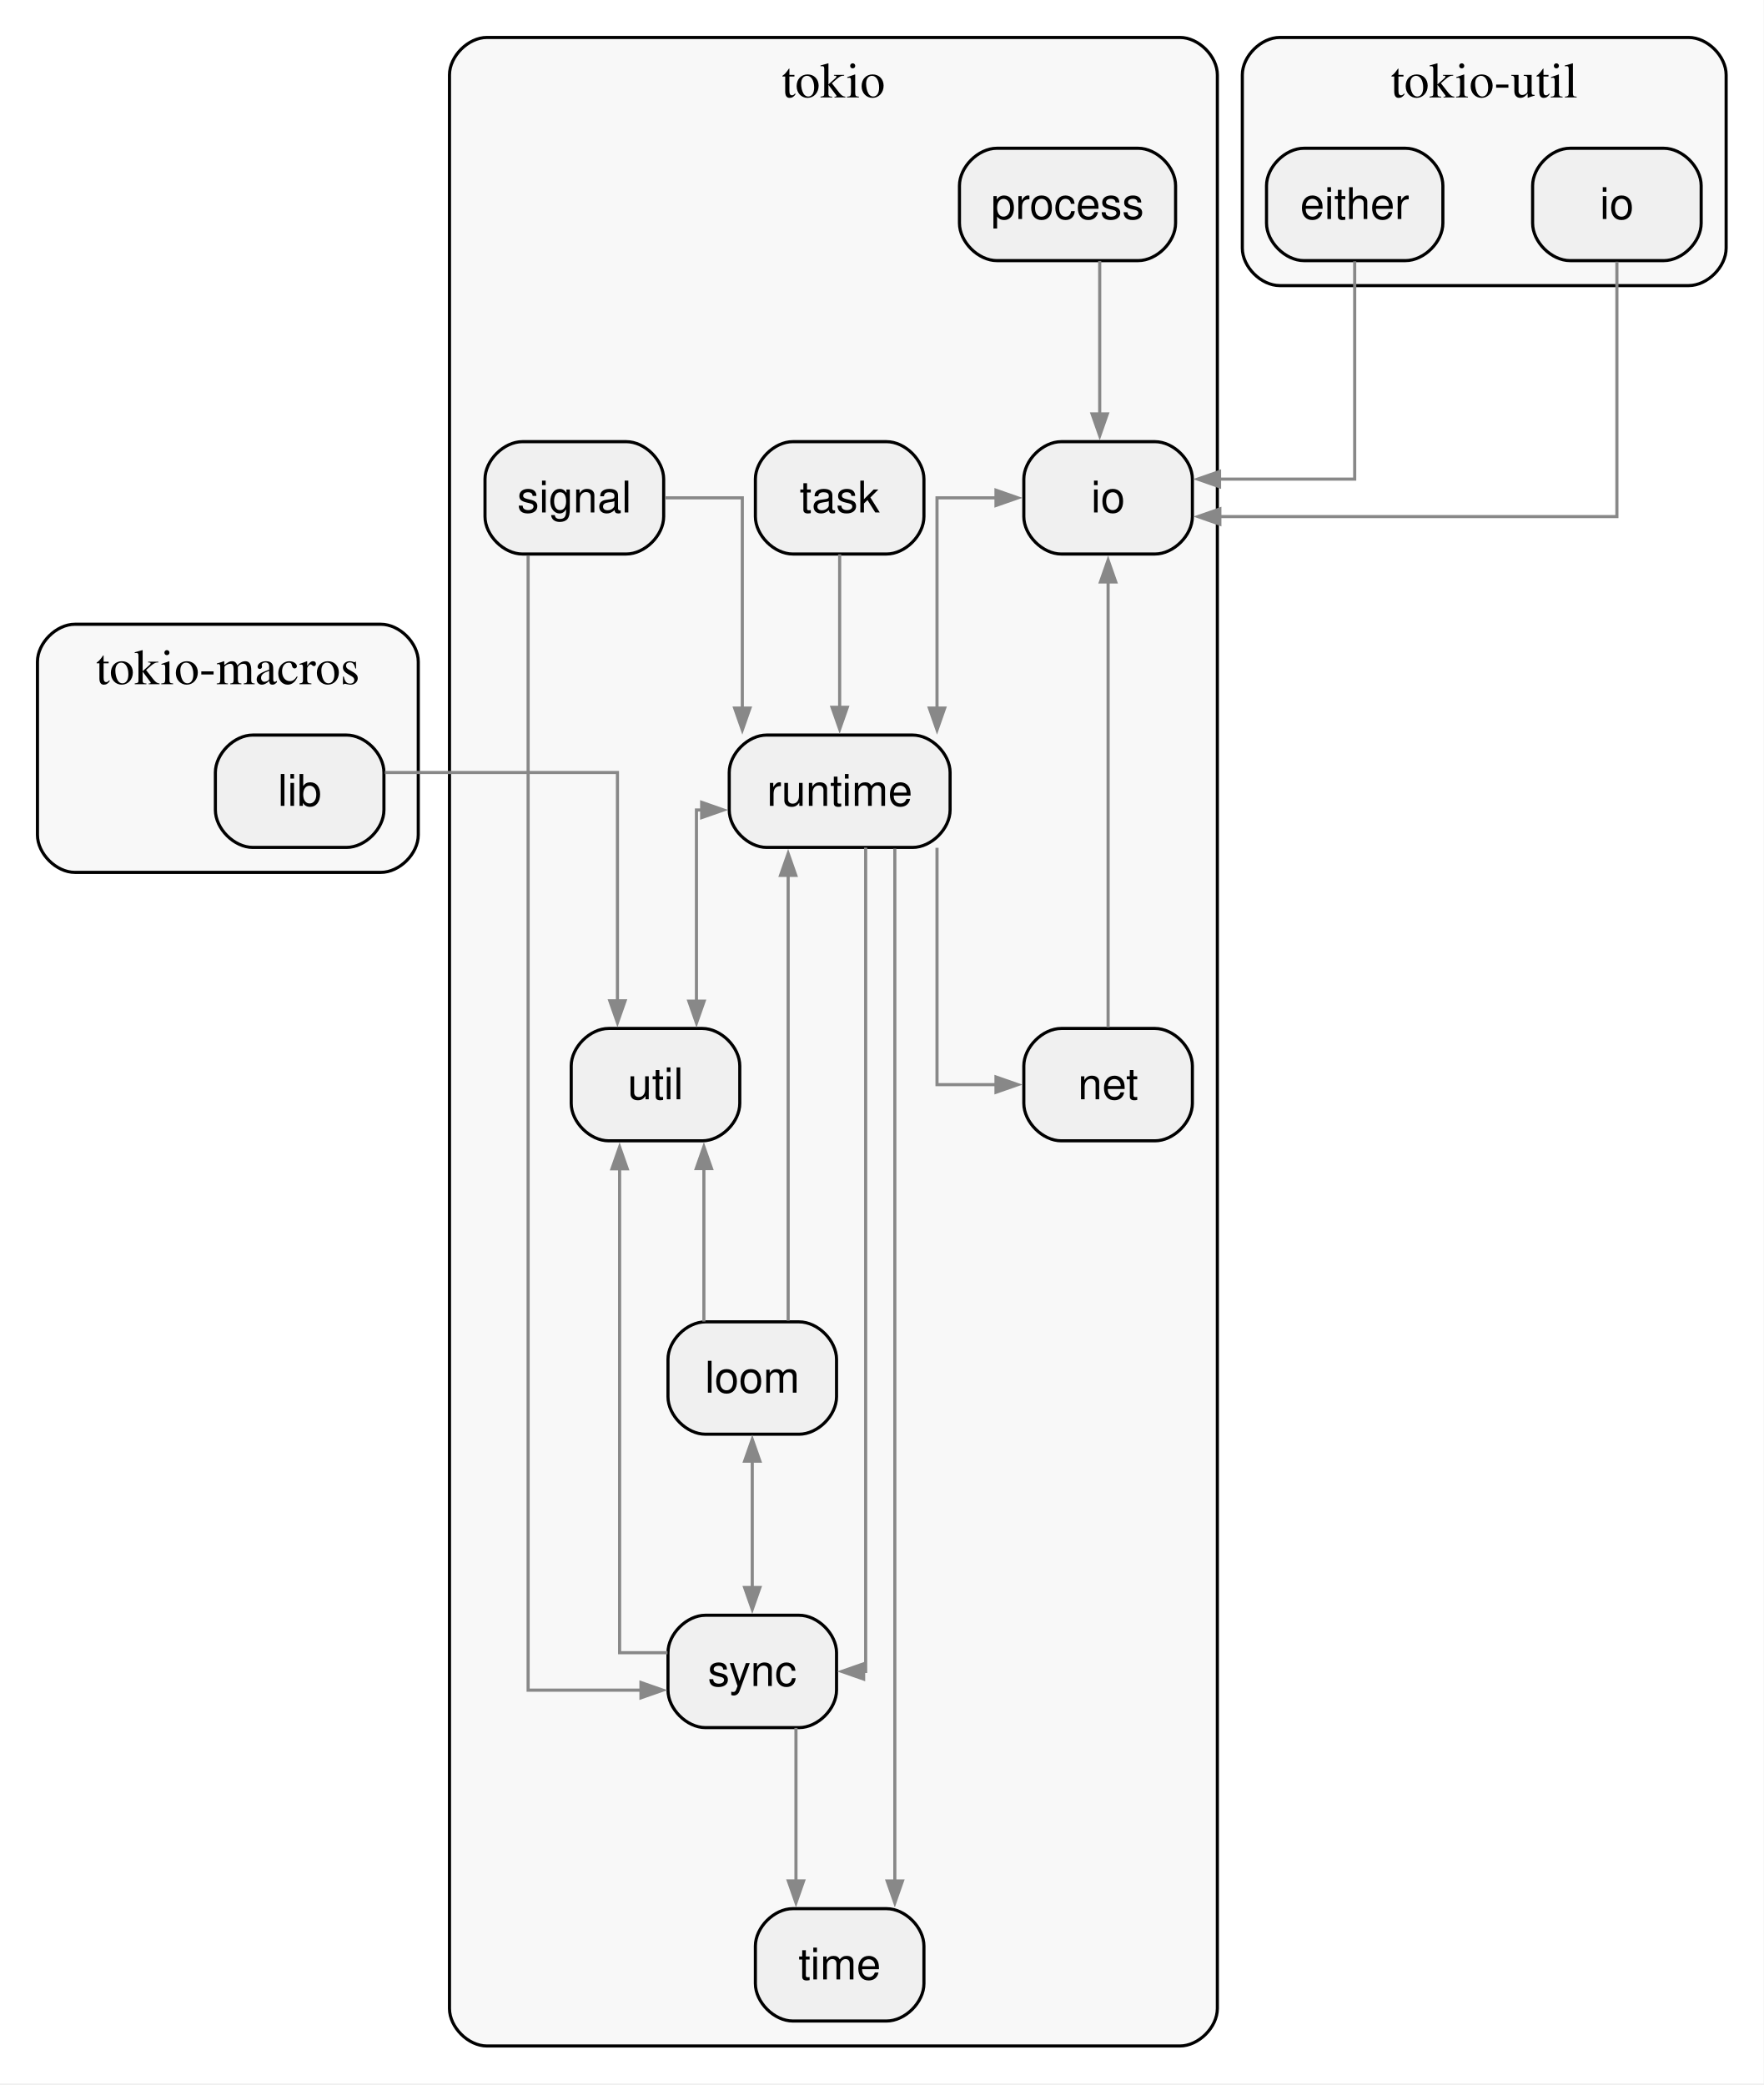
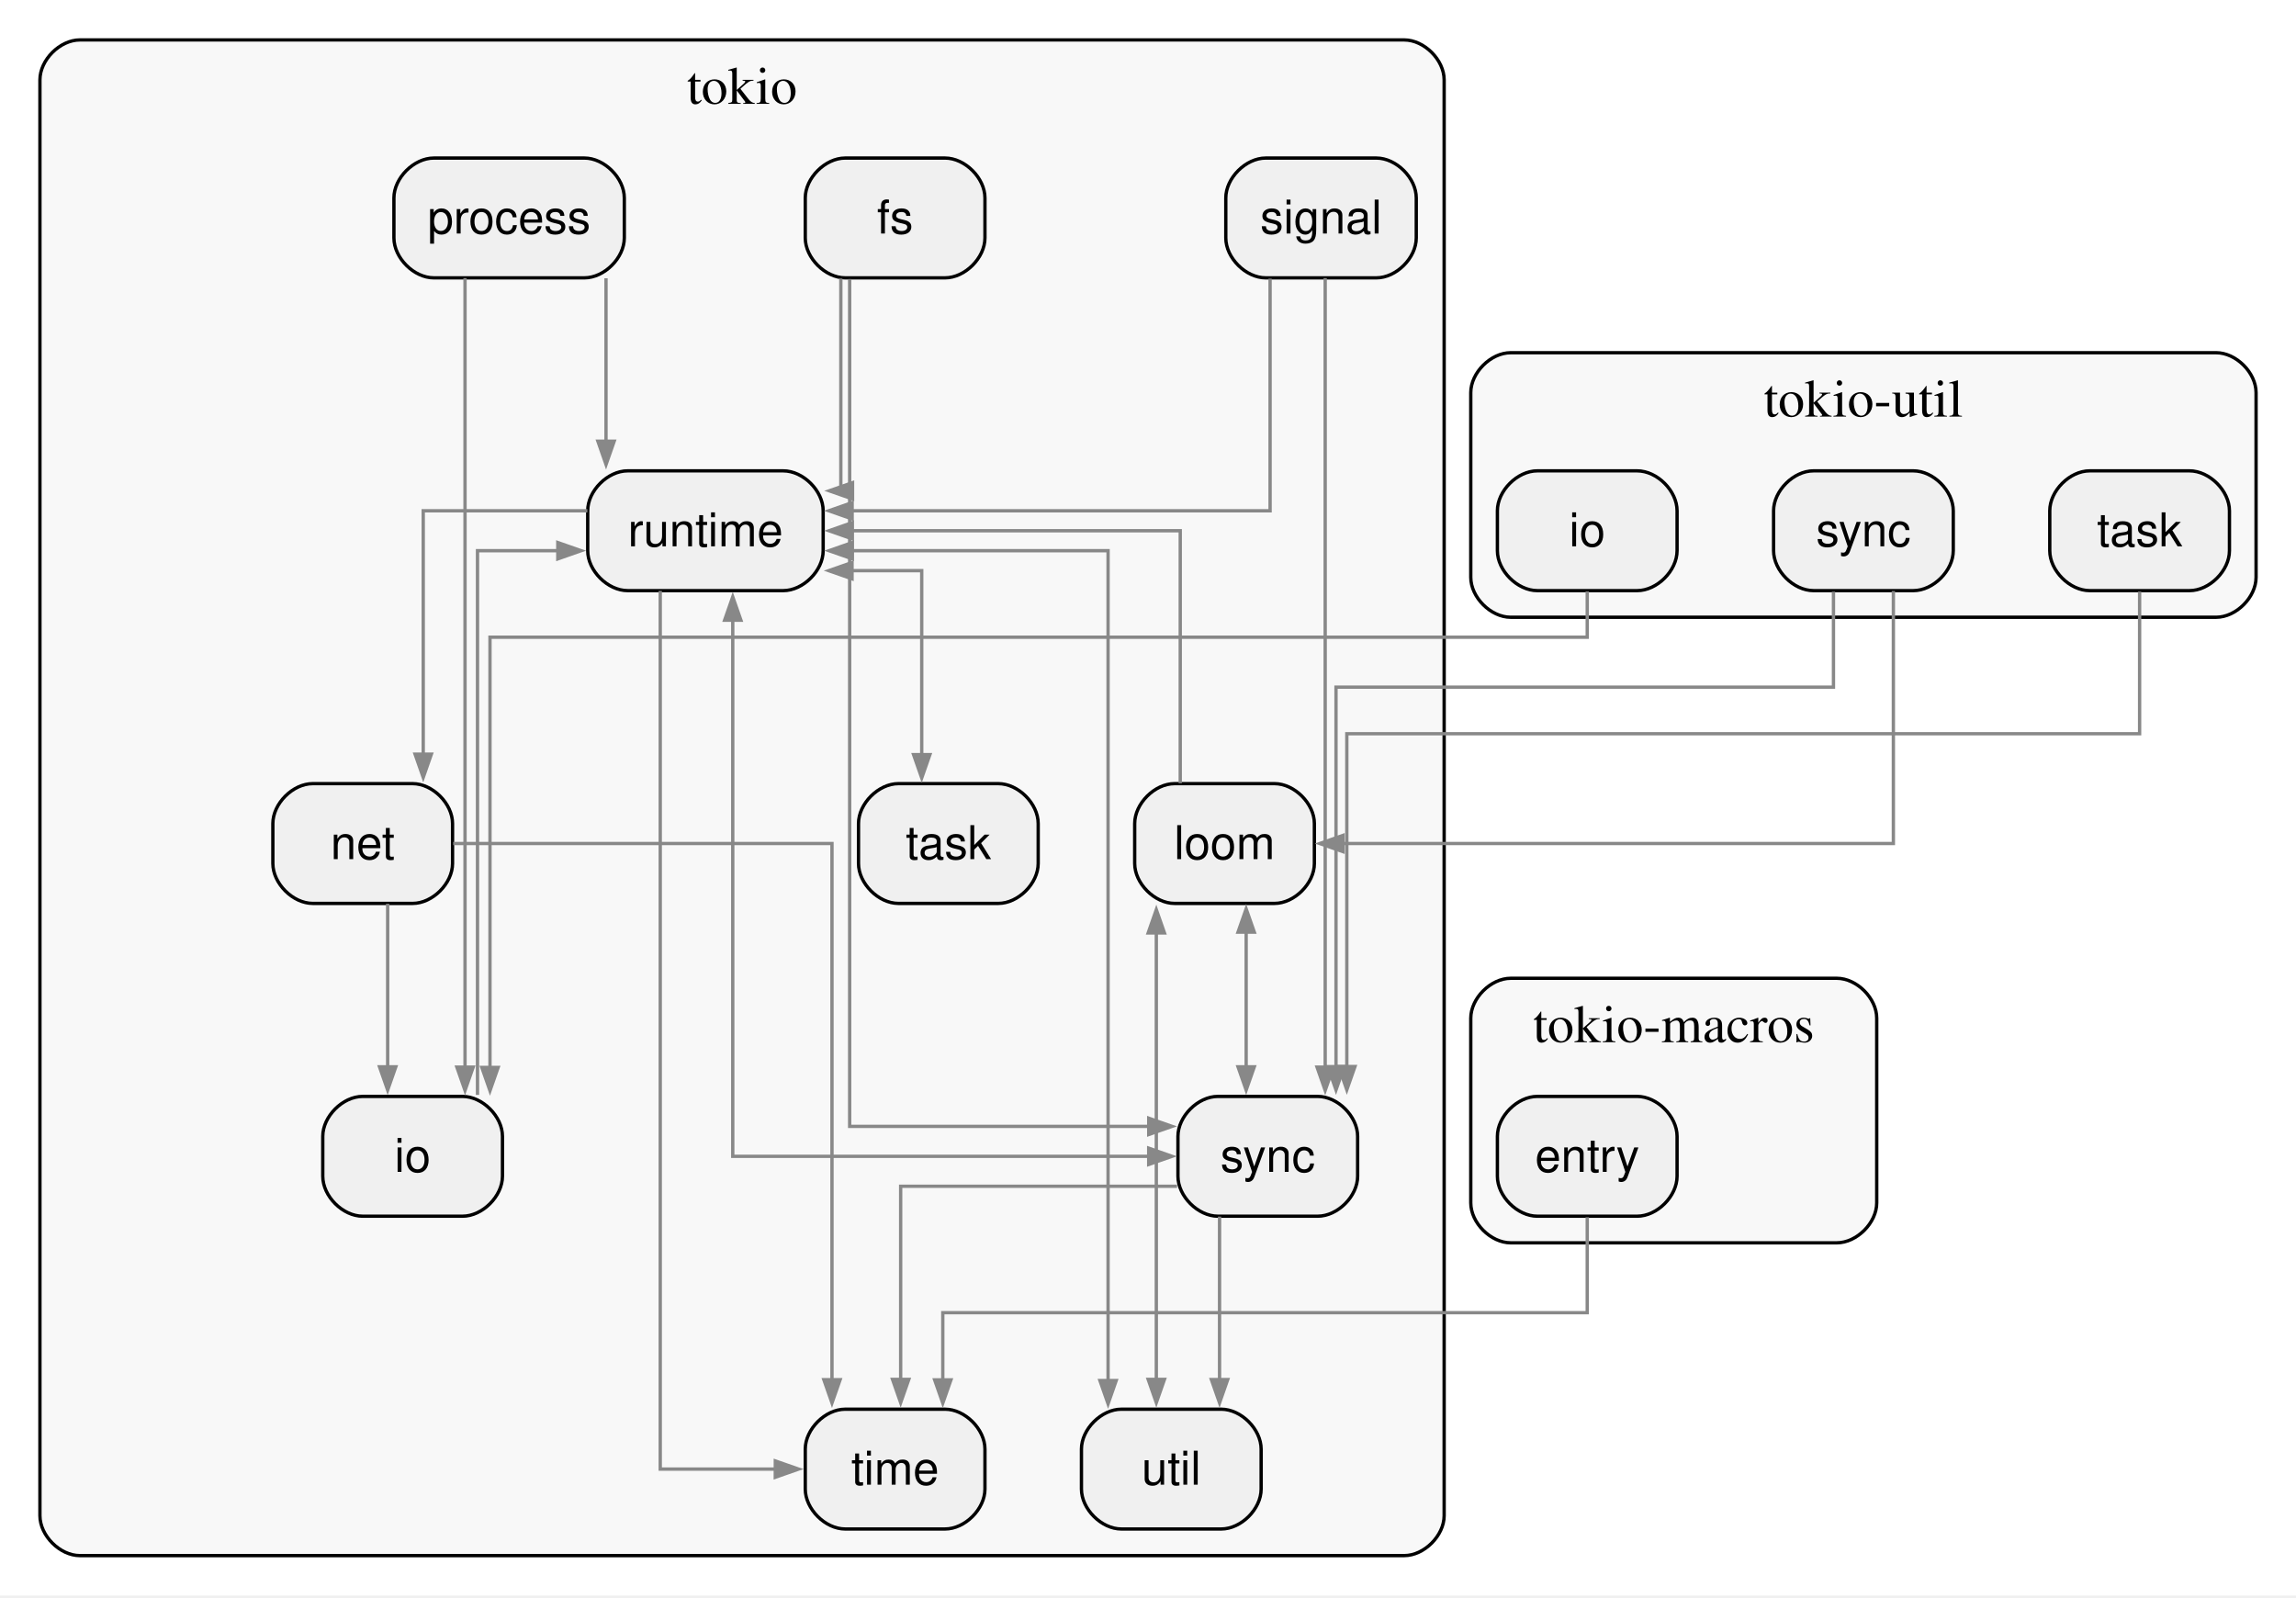
- <svg xmlns="http://www.w3.org/2000/svg" width="565pt" height="668pt" viewBox="0.00 0.00 565.00 668.00">
-   <g id="graph0" class="graph" transform="scale(1 1) rotate(0) translate(4 663.5)">
-     <polygon fill="white" stroke="none" points="-4,4 -4,-663.5 561,-663.5 561,4 -4,4" />
+ <svg xmlns="http://www.w3.org/2000/svg" width="690pt" height="480pt" viewBox="0.00 0.00 690.00 480.00">
+   <g id="graph0" class="graph" transform="scale(1 1) rotate(0) translate(4 475.5)">
+     <polygon fill="white" stroke="none" points="-4,4 -4,-475.5 686,-475.5 686,4 -4,4" />
    <g id="clust1" class="cluster">
-       <path fill="#f8f8f8" stroke="black" d="M152,-8C152,-8 374,-8 374,-8 380,-8 386,-14 386,-20 386,-20 386,-639.5 386,-639.5 386,-645.5 380,-651.5 374,-651.5 374,-651.5 152,-651.5 152,-651.5 146,-651.5 140,-645.5 140,-639.5 140,-639.5 140,-20 140,-20 140,-14 146,-8 152,-8" />
-       <text xml:space="preserve" text-anchor="middle" x="263" y="-632.3" font-family="Times,serif" font-size="16.00">tokio</text>
+       <path fill="#f8f8f8" stroke="black" d="M20,-8C20,-8 418,-8 418,-8 424,-8 430,-14 430,-20 430,-20 430,-451.5 430,-451.5 430,-457.5 424,-463.5 418,-463.5 418,-463.5 20,-463.5 20,-463.5 14,-463.5 8,-457.5 8,-451.5 8,-451.5 8,-20 8,-20 8,-14 14,-8 20,-8" />
+       <text xml:space="preserve" text-anchor="middle" x="219" y="-444.3" font-family="Times,serif" font-size="16.00">tokio</text>
    </g>
    <g id="clust2" class="cluster">
-       <path fill="#f8f8f8" stroke="black" d="M20,-384C20,-384 118,-384 118,-384 124,-384 130,-390 130,-396 130,-396 130,-451.5 130,-451.5 130,-457.5 124,-463.5 118,-463.5 118,-463.5 20,-463.5 20,-463.5 14,-463.5 8,-457.5 8,-451.5 8,-451.5 8,-396 8,-396 8,-390 14,-384 20,-384" />
-       <text xml:space="preserve" text-anchor="middle" x="69" y="-444.3" font-family="Times,serif" font-size="16.00">tokio-macros</text>
+       <path fill="#f8f8f8" stroke="black" d="M450,-102C450,-102 548,-102 548,-102 554,-102 560,-108 560,-114 560,-114 560,-169.5 560,-169.5 560,-175.5 554,-181.5 548,-181.5 548,-181.5 450,-181.5 450,-181.5 444,-181.5 438,-175.5 438,-169.5 438,-169.5 438,-114 438,-114 438,-108 444,-102 450,-102" />
+       <text xml:space="preserve" text-anchor="middle" x="499" y="-162.3" font-family="Times,serif" font-size="16.00">tokio-macros</text>
    </g>
    <g id="clust3" class="cluster">
-       <path fill="#f8f8f8" stroke="black" d="M406,-572C406,-572 537,-572 537,-572 543,-572 549,-578 549,-584 549,-584 549,-639.5 549,-639.5 549,-645.5 543,-651.5 537,-651.5 537,-651.5 406,-651.5 406,-651.5 400,-651.5 394,-645.5 394,-639.5 394,-639.5 394,-584 394,-584 394,-578 400,-572 406,-572" />
-       <text xml:space="preserve" text-anchor="middle" x="471.5" y="-632.3" font-family="Times,serif" font-size="16.00">tokio-util</text>
+       <path fill="#f8f8f8" stroke="black" d="M450,-290C450,-290 662,-290 662,-290 668,-290 674,-296 674,-302 674,-302 674,-357.5 674,-357.5 674,-363.5 668,-369.5 662,-369.5 662,-369.5 450,-369.5 450,-369.5 444,-369.5 438,-363.5 438,-357.5 438,-357.5 438,-302 438,-302 438,-296 444,-290 450,-290" />
+       <text xml:space="preserve" text-anchor="middle" x="556" y="-350.3" font-family="Times,serif" font-size="16.00">tokio-util</text>
    </g>
    <g id="node1" class="node">
-       <path fill="#f0f0f0" stroke="black" d="M366,-522C366,-522 336,-522 336,-522 330,-522 324,-516 324,-510 324,-510 324,-498 324,-498 324,-492 330,-486 336,-486 336,-486 366,-486 366,-486 372,-486 378,-492 378,-498 378,-498 378,-510 378,-510 378,-516 372,-522 366,-522" />
-       <text xml:space="preserve" text-anchor="middle" x="351" y="-499.32" font-family="Helvetica,sans-Serif" font-size="14.00">io</text>
+       <path fill="#f0f0f0" stroke="black" d="M280,-428C280,-428 250,-428 250,-428 244,-428 238,-422 238,-416 238,-416 238,-404 238,-404 238,-398 244,-392 250,-392 250,-392 280,-392 280,-392 286,-392 292,-398 292,-404 292,-404 292,-416 292,-416 292,-422 286,-428 280,-428" />
+       <text xml:space="preserve" text-anchor="middle" x="265" y="-405.32" font-family="Helvetica,sans-Serif" font-size="14.00">fs</text>
    </g>
-     <g id="node5" class="node">
-       <path fill="#f0f0f0" stroke="black" d="M288.38,-428C288.38,-428 241.62,-428 241.62,-428 235.62,-428 229.62,-422 229.62,-416 229.62,-416 229.62,-404 229.62,-404 229.62,-398 235.62,-392 241.62,-392 241.62,-392 288.38,-392 288.38,-392 294.38,-392 300.38,-398 300.38,-404 300.38,-404 300.38,-416 300.38,-416 300.38,-422 294.38,-428 288.38,-428" />
-       <text xml:space="preserve" text-anchor="middle" x="265" y="-405.32" font-family="Helvetica,sans-Serif" font-size="14.00">runtime</text>
+     <g id="node6" class="node">
+       <path fill="#f0f0f0" stroke="black" d="M231.38,-334C231.38,-334 184.62,-334 184.62,-334 178.62,-334 172.62,-328 172.62,-322 172.62,-322 172.62,-310 172.62,-310 172.62,-304 178.62,-298 184.62,-298 184.62,-298 231.38,-298 231.38,-298 237.38,-298 243.38,-304 243.38,-310 243.38,-310 243.38,-322 243.38,-322 243.38,-328 237.38,-334 231.38,-334" />
+       <text xml:space="preserve" text-anchor="middle" x="208" y="-311.32" font-family="Helvetica,sans-Serif" font-size="14.00">runtime</text>
    </g>
    <g id="edge1" class="edge">
-       <path fill="none" stroke="#888888" d="M315.08,-504C315.08,-504 296.19,-504 296.19,-504 296.19,-504 296.19,-436.64 296.19,-436.64" />
-       <polygon fill="#888888" stroke="#888888" points="315.08,-506.45 322.08,-504 315.08,-501.55 315.08,-506.45" />
-       <polygon fill="#888888" stroke="#888888" points="298.64,-436.64 296.19,-429.64 293.74,-436.64 298.64,-436.64" />
+       <path fill="none" stroke="#888888" d="M248.69,-391.8C248.69,-367.64 248.69,-328 248.69,-328 248.69,-328 248.19,-328 248.19,-328" />
+       <polygon fill="#888888" stroke="#888888" points="252.21,-325.55 245.21,-328 252.21,-330.45 252.21,-325.55" />
+     </g>
+     <g id="node8" class="node">
+       <path fill="#f0f0f0" stroke="black" d="M392,-146C392,-146 362,-146 362,-146 356,-146 350,-140 350,-134 350,-134 350,-122 350,-122 350,-116 356,-110 362,-110 362,-110 392,-110 392,-110 398,-110 404,-116 404,-122 404,-122 404,-134 404,-134 404,-140 398,-146 392,-146" />
+       <text xml:space="preserve" text-anchor="middle" x="377" y="-123.33" font-family="Helvetica,sans-Serif" font-size="14.00">sync</text>
+     </g>
+     <g id="edge2" class="edge">
+       <path fill="none" stroke="#888888" d="M251.34,-391.66C251.34,-330.45 251.34,-137 251.34,-137 251.34,-137 341.22,-137 341.22,-137" />
+       <polygon fill="#888888" stroke="#888888" points="341.22,-139.45 348.22,-137 341.22,-134.55 341.22,-139.45" />
    </g>
    <g id="node2" class="node">
-       <path fill="#f0f0f0" stroke="black" d="M252,-240C252,-240 222,-240 222,-240 216,-240 210,-234 210,-228 210,-228 210,-216 210,-216 210,-210 216,-204 222,-204 222,-204 252,-204 252,-204 258,-204 264,-210 264,-216 264,-216 264,-228 264,-228 264,-234 258,-240 252,-240" />
-       <text xml:space="preserve" text-anchor="middle" x="237" y="-217.32" font-family="Helvetica,sans-Serif" font-size="14.00">loom</text>
-     </g>
-     <g id="edge2" class="edge">
-       <path fill="none" stroke="#888888" d="M248.5,-240.37C248.5,-240.37 248.5,-383.04 248.5,-383.04" />
-       <polygon fill="#888888" stroke="#888888" points="246.05,-383.04 248.5,-390.04 250.95,-383.04 246.05,-383.04" />
-     </g>
-     <g id="node7" class="node">
-       <path fill="#f0f0f0" stroke="black" d="M252,-146C252,-146 222,-146 222,-146 216,-146 210,-140 210,-134 210,-134 210,-122 210,-122 210,-116 216,-110 222,-110 222,-110 252,-110 252,-110 258,-110 264,-116 264,-122 264,-122 264,-134 264,-134 264,-140 258,-146 252,-146" />
-       <text xml:space="preserve" text-anchor="middle" x="237" y="-123.33" font-family="Helvetica,sans-Serif" font-size="14.00">sync</text>
+       <path fill="#f0f0f0" stroke="black" d="M135,-146C135,-146 105,-146 105,-146 99,-146 93,-140 93,-134 93,-134 93,-122 93,-122 93,-116 99,-110 105,-110 105,-110 135,-110 135,-110 141,-110 147,-116 147,-122 147,-122 147,-134 147,-134 147,-140 141,-146 135,-146" />
+       <text xml:space="preserve" text-anchor="middle" x="120" y="-123.33" font-family="Helvetica,sans-Serif" font-size="14.00">io</text>
    </g>
    <g id="edge3" class="edge">
-       <path fill="none" stroke="#888888" d="M237,-195.36C237,-195.36 237,-154.9 237,-154.9" />
-       <polygon fill="#888888" stroke="#888888" points="234.55,-195.36 237,-202.36 239.45,-195.36 234.55,-195.36" />
-       <polygon fill="#888888" stroke="#888888" points="239.45,-154.9 237,-147.9 234.55,-154.9 239.45,-154.9" />
+       <path fill="none" stroke="#888888" d="M139.5,-146.45C139.5,-192.72 139.5,-310 139.5,-310 139.5,-310 163.63,-310 163.63,-310" />
+       <polygon fill="#888888" stroke="#888888" points="163.63,-312.45 170.63,-310 163.63,-307.55 163.63,-312.45" />
+     </g>
+     <g id="node3" class="node">
+       <path fill="#f0f0f0" stroke="black" d="M379,-240C379,-240 349,-240 349,-240 343,-240 337,-234 337,-228 337,-228 337,-216 337,-216 337,-210 343,-204 349,-204 349,-204 379,-204 379,-204 385,-204 391,-210 391,-216 391,-216 391,-228 391,-228 391,-234 385,-240 379,-240" />
+       <text xml:space="preserve" text-anchor="middle" x="364" y="-217.32" font-family="Helvetica,sans-Serif" font-size="14.00">loom</text>
+     </g>
+     <g id="edge4" class="edge">
+       <path fill="none" stroke="#888888" d="M350.69,-240.12C350.69,-267.44 350.69,-316 350.69,-316 350.69,-316 252.15,-316 252.15,-316" />
+       <polygon fill="#888888" stroke="#888888" points="252.15,-313.55 245.15,-316 252.15,-318.45 252.15,-313.55" />
+     </g>
+     <g id="edge5" class="edge">
+       <path fill="none" stroke="#888888" d="M370.5,-195.36C370.5,-195.36 370.5,-154.9 370.5,-154.9" />
+       <polygon fill="#888888" stroke="#888888" points="368.05,-195.36 370.5,-202.36 372.95,-195.36 368.05,-195.36" />
+       <polygon fill="#888888" stroke="#888888" points="372.95,-154.9 370.5,-147.9 368.05,-154.9 372.95,-154.9" />
+     </g>
+     <g id="node11" class="node">
+       <path fill="#f0f0f0" stroke="black" d="M363,-52C363,-52 333,-52 333,-52 327,-52 321,-46 321,-40 321,-40 321,-28 321,-28 321,-22 327,-16 333,-16 333,-16 363,-16 363,-16 369,-16 375,-22 375,-28 375,-28 375,-40 375,-40 375,-46 369,-52 363,-52" />
+       <text xml:space="preserve" text-anchor="middle" x="348" y="-29.32" font-family="Helvetica,sans-Serif" font-size="14.00">util</text>
+     </g>
+     <g id="edge6" class="edge">
+       <path fill="none" stroke="#888888" d="M343.5,-195.12C343.5,-195.12 343.5,-60.96 343.5,-60.96" />
+       <polygon fill="#888888" stroke="#888888" points="341.05,-195.12 343.5,-202.12 345.95,-195.12 341.05,-195.12" />
+       <polygon fill="#888888" stroke="#888888" points="345.95,-60.96 343.5,-53.96 341.05,-60.96 345.95,-60.96" />
+     </g>
+     <g id="node4" class="node">
+       <path fill="#f0f0f0" stroke="black" d="M120,-240C120,-240 90,-240 90,-240 84,-240 78,-234 78,-228 78,-228 78,-216 78,-216 78,-210 84,-204 90,-204 90,-204 120,-204 120,-204 126,-204 132,-210 132,-216 132,-216 132,-228 132,-228 132,-234 126,-240 120,-240" />
+       <text xml:space="preserve" text-anchor="middle" x="105" y="-217.32" font-family="Helvetica,sans-Serif" font-size="14.00">net</text>
+     </g>
+     <g id="edge8" class="edge">
+       <path fill="none" stroke="#888888" d="M112.5,-203.88C112.5,-203.88 112.5,-154.9 112.5,-154.9" />
+       <polygon fill="#888888" stroke="#888888" points="114.95,-154.9 112.5,-147.9 110.05,-154.9 114.95,-154.9" />
    </g>
    <g id="node10" class="node">
-       <path fill="#f0f0f0" stroke="black" d="M221,-334C221,-334 191,-334 191,-334 185,-334 179,-328 179,-322 179,-322 179,-310 179,-310 179,-304 185,-298 191,-298 191,-298 221,-298 221,-298 227,-298 233,-304 233,-310 233,-310 233,-322 233,-322 233,-328 227,-334 221,-334" />
-       <text xml:space="preserve" text-anchor="middle" x="206" y="-311.32" font-family="Helvetica,sans-Serif" font-size="14.00">util</text>
-     </g>
-     <g id="edge4" class="edge">
-       <path fill="none" stroke="#888888" d="M221.5,-240.12C221.5,-240.12 221.5,-289.1 221.5,-289.1" />
-       <polygon fill="#888888" stroke="#888888" points="219.05,-289.1 221.5,-296.1 223.95,-289.1 219.05,-289.1" />
-     </g>
-     <g id="node3" class="node">
-       <path fill="#f0f0f0" stroke="black" d="M366,-334C366,-334 336,-334 336,-334 330,-334 324,-328 324,-322 324,-322 324,-310 324,-310 324,-304 330,-298 336,-298 336,-298 366,-298 366,-298 372,-298 378,-304 378,-310 378,-310 378,-322 378,-322 378,-328 372,-334 366,-334" />
-       <text xml:space="preserve" text-anchor="middle" x="351" y="-311.32" font-family="Helvetica,sans-Serif" font-size="14.00">net</text>
-     </g>
-     <g id="edge6" class="edge">
-       <path fill="none" stroke="#888888" d="M351,-334.37C351,-334.37 351,-477.04 351,-477.04" />
-       <polygon fill="#888888" stroke="#888888" points="348.55,-477.04 351,-484.04 353.45,-477.04 348.55,-477.04" />
-     </g>
-     <g id="node4" class="node">
-       <path fill="#f0f0f0" stroke="black" d="M360.62,-616C360.62,-616 315.38,-616 315.38,-616 309.38,-616 303.38,-610 303.38,-604 303.38,-604 303.38,-592 303.38,-592 303.38,-586 309.38,-580 315.38,-580 315.38,-580 360.62,-580 360.62,-580 366.62,-580 372.62,-586 372.62,-592 372.62,-592 372.62,-604 372.62,-604 372.62,-610 366.62,-616 360.62,-616" />
-       <text xml:space="preserve" text-anchor="middle" x="338" y="-593.33" font-family="Helvetica,sans-Serif" font-size="14.00">process</text>
-     </g>
-     <g id="edge7" class="edge">
-       <path fill="none" stroke="#888888" d="M348.31,-579.88C348.31,-579.88 348.31,-530.9 348.31,-530.9" />
-       <polygon fill="#888888" stroke="#888888" points="350.76,-530.9 348.31,-523.9 345.86,-530.9 350.76,-530.9" />
-     </g>
-     <g id="edge10" class="edge">
-       <path fill="none" stroke="#888888" d="M296.19,-391.88C296.19,-364.56 296.19,-316 296.19,-316 296.19,-316 315.08,-316 315.08,-316" />
-       <polygon fill="#888888" stroke="#888888" points="315.08,-318.45 322.08,-316 315.08,-313.55 315.08,-318.45" />
-     </g>
-     <g id="edge11" class="edge">
-       <path fill="none" stroke="#888888" d="M273.33,-391.93C273.33,-329.69 273.33,-128 273.33,-128 273.33,-128 272.42,-128 272.42,-128" />
-       <polygon fill="#888888" stroke="#888888" points="272.68,-125.55 265.68,-128 272.68,-130.45 272.68,-125.55" />
-     </g>
-     <g id="node9" class="node">
      <path fill="#f0f0f0" stroke="black" d="M280,-52C280,-52 250,-52 250,-52 244,-52 238,-46 238,-40 238,-40 238,-28 238,-28 238,-22 244,-16 250,-16 250,-16 280,-16 280,-16 286,-16 292,-22 292,-28 292,-28 292,-40 292,-40 292,-46 286,-52 280,-52" />
      <text xml:space="preserve" text-anchor="middle" x="265" y="-29.32" font-family="Helvetica,sans-Serif" font-size="14.00">time</text>
    </g>
-     <g id="edge12" class="edge">
-       <path fill="none" stroke="#888888" d="M282.67,-391.61C282.67,-391.61 282.67,-60.87 282.67,-60.87" />
-       <polygon fill="#888888" stroke="#888888" points="285.12,-60.87 282.67,-53.87 280.22,-60.87 285.12,-60.87" />
+     <g id="edge9" class="edge">
+       <path fill="none" stroke="#888888" d="M132.19,-222C173.17,-222 246.03,-222 246.03,-222 246.03,-222 246.03,-60.88 246.03,-60.88" />
+       <polygon fill="#888888" stroke="#888888" points="248.48,-60.88 246.03,-53.88 243.58,-60.88 248.48,-60.88" />
    </g>
-     <g id="edge13" class="edge">
-       <path fill="none" stroke="#888888" d="M220.79,-404C220.79,-404 219.12,-404 219.12,-404 219.12,-404 219.12,-342.75 219.12,-342.75" />
-       <polygon fill="#888888" stroke="#888888" points="220.79,-406.45 227.79,-404 220.79,-401.55 220.79,-406.45" />
-       <polygon fill="#888888" stroke="#888888" points="221.58,-342.75 219.13,-335.75 216.68,-342.75 221.58,-342.75" />
+     <g id="node5" class="node">
+       <path fill="#f0f0f0" stroke="black" d="M171.62,-428C171.62,-428 126.38,-428 126.38,-428 120.38,-428 114.38,-422 114.38,-416 114.38,-416 114.38,-404 114.38,-404 114.38,-398 120.38,-392 126.38,-392 126.38,-392 171.62,-392 171.62,-392 177.62,-392 183.62,-398 183.62,-404 183.62,-404 183.62,-416 183.62,-416 183.62,-422 177.62,-428 171.62,-428" />
+       <text xml:space="preserve" text-anchor="middle" x="149" y="-405.32" font-family="Helvetica,sans-Serif" font-size="14.00">process</text>
    </g>
-     <g id="node6" class="node">
-       <path fill="#f0f0f0" stroke="black" d="M196.62,-522C196.62,-522 163.38,-522 163.38,-522 157.38,-522 151.38,-516 151.38,-510 151.38,-510 151.38,-498 151.38,-498 151.38,-492 157.38,-486 163.38,-486 163.38,-486 196.62,-486 196.62,-486 202.62,-486 208.62,-492 208.62,-498 208.62,-498 208.62,-510 208.62,-510 208.62,-516 202.62,-522 196.62,-522" />
-       <text xml:space="preserve" text-anchor="middle" x="180" y="-499.32" font-family="Helvetica,sans-Serif" font-size="14.00">signal</text>
+     <g id="edge10" class="edge">
+       <path fill="none" stroke="#888888" d="M135.75,-391.93C135.75,-391.93 135.75,-154.8 135.75,-154.8" />
+       <polygon fill="#888888" stroke="#888888" points="138.2,-154.8 135.75,-147.8 133.3,-154.8 138.2,-154.8" />
+     </g>
+     <g id="edge11" class="edge">
+       <path fill="none" stroke="#888888" d="M178.12,-391.88C178.12,-391.88 178.12,-342.9 178.12,-342.9" />
+       <polygon fill="#888888" stroke="#888888" points="180.58,-342.9 178.13,-335.9 175.68,-342.9 180.58,-342.9" />
    </g>
    <g id="edge14" class="edge">
-       <path fill="none" stroke="#888888" d="M209.11,-504C221.79,-504 233.81,-504 233.81,-504 233.81,-504 233.81,-436.64 233.81,-436.64" />
-       <polygon fill="#888888" stroke="#888888" points="236.26,-436.64 233.81,-429.64 231.36,-436.64 236.26,-436.64" />
+       <path fill="none" stroke="#888888" d="M172.52,-322C149.28,-322 123.19,-322 123.19,-322 123.19,-322 123.19,-248.86 123.19,-248.86" />
+       <polygon fill="#888888" stroke="#888888" points="125.64,-248.86 123.19,-241.86 120.74,-248.86 125.64,-248.86" />
    </g>
    <g id="edge15" class="edge">
-       <path fill="none" stroke="#888888" d="M165.19,-485.58C165.19,-409.27 165.19,-122 165.19,-122 165.19,-122 201.34,-122 201.34,-122" />
-       <polygon fill="#888888" stroke="#888888" points="201.34,-124.45 208.34,-122 201.34,-119.55 201.34,-124.45" />
+       <path fill="none" stroke="#888888" d="M216.21,-289.12C216.21,-289.12 216.21,-128 216.21,-128 216.21,-128 341.21,-128 341.21,-128" />
+       <polygon fill="#888888" stroke="#888888" points="213.76,-289.12 216.21,-296.12 218.66,-289.12 213.76,-289.12" />
+       <polygon fill="#888888" stroke="#888888" points="341.21,-130.45 348.21,-128 341.21,-125.55 341.21,-130.45" />
+     </g>
+     <g id="node9" class="node">
+       <path fill="#f0f0f0" stroke="black" d="M296,-240C296,-240 266,-240 266,-240 260,-240 254,-234 254,-228 254,-228 254,-216 254,-216 254,-210 260,-204 266,-204 266,-204 296,-204 296,-204 302,-204 308,-210 308,-216 308,-216 308,-228 308,-228 308,-234 302,-240 296,-240" />
+       <text xml:space="preserve" text-anchor="middle" x="281" y="-217.32" font-family="Helvetica,sans-Serif" font-size="14.00">task</text>
+     </g>
+     <g id="edge16" class="edge">
+       <path fill="none" stroke="#888888" d="M252.06,-304C252.06,-304 273,-304 273,-304 273,-304 273,-248.71 273,-248.71" />
+       <polygon fill="#888888" stroke="#888888" points="252.06,-301.55 245.06,-304 252.06,-306.45 252.06,-301.55" />
+       <polygon fill="#888888" stroke="#888888" points="275.45,-248.71 273,-241.71 270.55,-248.71 275.45,-248.71" />
    </g>
    <g id="edge17" class="edge">
-       <path fill="none" stroke="#888888" d="M251,-109.88C251,-109.88 251,-60.9 251,-60.9" />
-       <polygon fill="#888888" stroke="#888888" points="253.45,-60.9 251,-53.9 248.55,-60.9 253.45,-60.9" />
+       <path fill="none" stroke="#888888" d="M194.42,-297.93C194.42,-235.69 194.42,-34 194.42,-34 194.42,-34 228.99,-34 228.99,-34" />
+       <polygon fill="#888888" stroke="#888888" points="229,-36.45 235.99,-34 228.99,-31.55 229,-36.45" />
    </g>
    <g id="edge18" class="edge">
-       <path fill="none" stroke="#888888" d="M209.84,-134C201.51,-134 194.5,-134 194.5,-134 194.5,-134 194.5,-289.03 194.5,-289.03" />
-       <polygon fill="#888888" stroke="#888888" points="192.05,-289.03 194.5,-296.03 196.95,-289.03 192.05,-289.03" />
+       <path fill="none" stroke="#888888" d="M252.16,-310C252.16,-310 329,-310 329,-310 329,-310 329,-60.62 329,-60.62" />
+       <polygon fill="#888888" stroke="#888888" points="252.16,-307.55 245.16,-310 252.16,-312.45 252.16,-307.55" />
+       <polygon fill="#888888" stroke="#888888" points="331.45,-60.62 329,-53.62 326.55,-60.62 331.45,-60.62" />
    </g>
-     <g id="node8" class="node">
-       <path fill="#f0f0f0" stroke="black" d="M280,-522C280,-522 250,-522 250,-522 244,-522 238,-516 238,-510 238,-510 238,-498 238,-498 238,-492 244,-486 250,-486 250,-486 280,-486 280,-486 286,-486 292,-492 292,-498 292,-498 292,-510 292,-510 292,-516 286,-522 280,-522" />
-       <text xml:space="preserve" text-anchor="middle" x="265" y="-499.32" font-family="Helvetica,sans-Serif" font-size="14.00">task</text>
+     <g id="node7" class="node">
+       <path fill="#f0f0f0" stroke="black" d="M409.62,-428C409.62,-428 376.38,-428 376.38,-428 370.38,-428 364.38,-422 364.38,-416 364.38,-416 364.38,-404 364.38,-404 364.38,-398 370.38,-392 376.38,-392 376.38,-392 409.62,-392 409.62,-392 415.62,-392 421.62,-398 421.62,-404 421.62,-404 421.62,-416 421.62,-416 421.62,-422 415.62,-428 409.62,-428" />
+       <text xml:space="preserve" text-anchor="middle" x="393" y="-405.32" font-family="Helvetica,sans-Serif" font-size="14.00">signal</text>
    </g>
    <g id="edge19" class="edge">
-       <path fill="none" stroke="#888888" d="M265,-485.88C265,-485.88 265,-436.9 265,-436.9" />
-       <polygon fill="#888888" stroke="#888888" points="267.45,-436.9 265,-429.9 262.55,-436.9 267.45,-436.9" />
+       <path fill="none" stroke="#888888" d="M377.69,-391.77C377.69,-365.99 377.69,-322 377.69,-322 377.69,-322 252.09,-322 252.09,-322" />
+       <polygon fill="#888888" stroke="#888888" points="252.09,-319.55 245.09,-322 252.09,-324.45 252.09,-319.55" />
    </g>
-     <g id="node11" class="node">
-       <path fill="#f0f0f0" stroke="black" d="M107,-428C107,-428 77,-428 77,-428 71,-428 65,-422 65,-416 65,-416 65,-404 65,-404 65,-398 71,-392 77,-392 77,-392 107,-392 107,-392 113,-392 119,-398 119,-404 119,-404 119,-416 119,-416 119,-422 113,-428 107,-428" />
-       <text xml:space="preserve" text-anchor="middle" x="92" y="-405.32" font-family="Helvetica,sans-Serif" font-size="14.00">lib</text>
+     <g id="edge20" class="edge">
+       <path fill="none" stroke="#888888" d="M394.25,-391.93C394.25,-391.93 394.25,-154.8 394.25,-154.8" />
+       <polygon fill="#888888" stroke="#888888" points="396.7,-154.8 394.25,-147.8 391.8,-154.8 396.7,-154.8" />
    </g>
-     <g id="edge5" class="edge">
-       <path fill="none" stroke="#888888" d="M119.28,-416C149.44,-416 193.81,-416 193.81,-416 193.81,-416 193.81,-342.86 193.81,-342.86" />
-       <polygon fill="#888888" stroke="#888888" points="196.26,-342.86 193.81,-335.86 191.36,-342.86 196.26,-342.86" />
+     <g id="edge23" class="edge">
+       <path fill="none" stroke="#888888" d="M349.73,-119C317.05,-119 266.67,-119 266.67,-119 266.67,-119 266.67,-60.96 266.67,-60.96" />
+       <polygon fill="#888888" stroke="#888888" points="269.12,-60.96 266.67,-53.96 264.22,-60.96 269.12,-60.96" />
+     </g>
+     <g id="edge24" class="edge">
+       <path fill="none" stroke="#888888" d="M362.5,-109.88C362.5,-109.88 362.5,-60.9 362.5,-60.9" />
+       <polygon fill="#888888" stroke="#888888" points="364.95,-60.9 362.5,-53.9 360.05,-60.9 364.95,-60.9" />
    </g>
    <g id="node12" class="node">
-       <path fill="#f0f0f0" stroke="black" d="M446.25,-616C446.25,-616 413.75,-616 413.75,-616 407.75,-616 401.75,-610 401.75,-604 401.75,-604 401.75,-592 401.75,-592 401.75,-586 407.75,-580 413.75,-580 413.75,-580 446.25,-580 446.25,-580 452.25,-580 458.25,-586 458.25,-592 458.25,-592 458.25,-604 458.25,-604 458.25,-610 452.25,-616 446.25,-616" />
-       <text xml:space="preserve" text-anchor="middle" x="430" y="-593.33" font-family="Helvetica,sans-Serif" font-size="14.00">either</text>
+       <path fill="#f0f0f0" stroke="black" d="M488,-146C488,-146 458,-146 458,-146 452,-146 446,-140 446,-134 446,-134 446,-122 446,-122 446,-116 452,-110 458,-110 458,-110 488,-110 488,-110 494,-110 500,-116 500,-122 500,-122 500,-134 500,-134 500,-140 494,-146 488,-146" />
+       <text xml:space="preserve" text-anchor="middle" x="473" y="-123.33" font-family="Helvetica,sans-Serif" font-size="14.00">entry</text>
    </g>
-     <g id="edge23" class="edge">
-       <path fill="none" stroke="#888888" d="M430,-579.77C430,-553.99 430,-510 430,-510 430,-510 386.7,-510 386.7,-510" />
-       <polygon fill="#888888" stroke="#888888" points="386.7,-507.55 379.7,-510 386.7,-512.45 386.7,-507.55" />
+     <g id="edge7" class="edge">
+       <path fill="none" stroke="#888888" d="M473,-109.69C473,-96.5 473,-81 473,-81 473,-81 279.33,-81 279.33,-81 279.33,-81 279.33,-60.82 279.33,-60.82" />
+       <polygon fill="#888888" stroke="#888888" points="281.78,-60.82 279.33,-53.82 276.88,-60.82 281.78,-60.82" />
    </g>
    <g id="node13" class="node">
-       <path fill="#f0f0f0" stroke="black" d="M529,-616C529,-616 499,-616 499,-616 493,-616 487,-610 487,-604 487,-604 487,-592 487,-592 487,-586 493,-580 499,-580 499,-580 529,-580 529,-580 535,-580 541,-586 541,-592 541,-592 541,-604 541,-604 541,-610 535,-616 529,-616" />
-       <text xml:space="preserve" text-anchor="middle" x="514" y="-593.33" font-family="Helvetica,sans-Serif" font-size="14.00">io</text>
+       <path fill="#f0f0f0" stroke="black" d="M488,-334C488,-334 458,-334 458,-334 452,-334 446,-328 446,-322 446,-322 446,-310 446,-310 446,-304 452,-298 458,-298 458,-298 488,-298 488,-298 494,-298 500,-304 500,-310 500,-310 500,-322 500,-322 500,-328 494,-334 488,-334" />
+       <text xml:space="preserve" text-anchor="middle" x="473" y="-311.32" font-family="Helvetica,sans-Serif" font-size="14.00">io</text>
    </g>
-     <g id="edge24" class="edge">
-       <path fill="none" stroke="#888888" d="M514,-579.66C514,-550.79 514,-498 514,-498 514,-498 386.8,-498 386.8,-498" />
-       <polygon fill="#888888" stroke="#888888" points="386.8,-495.55 379.8,-498 386.8,-500.45 386.8,-495.55" />
+     <g id="edge28" class="edge">
+       <path fill="none" stroke="#888888" d="M473,-297.76C473,-290.57 473,-284 473,-284 473,-284 143.25,-284 143.25,-284 143.25,-284 143.25,-154.71 143.25,-154.71" />
+       <polygon fill="#888888" stroke="#888888" points="145.7,-154.71 143.25,-147.71 140.8,-154.71 145.7,-154.71" />
+     </g>
+     <g id="node14" class="node">
+       <path fill="#f0f0f0" stroke="black" d="M571,-334C571,-334 541,-334 541,-334 535,-334 529,-328 529,-322 529,-322 529,-310 529,-310 529,-304 535,-298 541,-298 541,-298 571,-298 571,-298 577,-298 583,-304 583,-310 583,-310 583,-322 583,-322 583,-328 577,-334 571,-334" />
+       <text xml:space="preserve" text-anchor="middle" x="556" y="-311.32" font-family="Helvetica,sans-Serif" font-size="14.00">sync</text>
+     </g>
+     <g id="edge29" class="edge">
+       <path fill="none" stroke="#888888" d="M565,-297.88C565,-270.56 565,-222 565,-222 565,-222 399.62,-222 399.62,-222" />
+       <polygon fill="#888888" stroke="#888888" points="399.62,-219.55 392.62,-222 399.62,-224.45 399.62,-219.55" />
+     </g>
+     <g id="edge30" class="edge">
+       <path fill="none" stroke="#888888" d="M547,-297.69C547,-284.5 547,-269 547,-269 547,-269 397.5,-269 397.5,-269 397.5,-269 397.5,-154.95 397.5,-154.95" />
+       <polygon fill="#888888" stroke="#888888" points="399.95,-154.95 397.5,-147.95 395.05,-154.95 399.95,-154.95" />
+     </g>
+     <g id="node15" class="node">
+       <path fill="#f0f0f0" stroke="black" d="M654,-334C654,-334 624,-334 624,-334 618,-334 612,-328 612,-322 612,-322 612,-310 612,-310 612,-304 618,-298 624,-298 624,-298 654,-298 654,-298 660,-298 666,-304 666,-310 666,-310 666,-322 666,-322 666,-328 660,-334 654,-334" />
+       <text xml:space="preserve" text-anchor="middle" x="639" y="-311.32" font-family="Helvetica,sans-Serif" font-size="14.00">task</text>
+     </g>
+     <g id="edge31" class="edge">
+       <path fill="none" stroke="#888888" d="M639,-297.7C639,-279.73 639,-255 639,-255 639,-255 400.75,-255 400.75,-255 400.75,-255 400.75,-154.98 400.75,-154.98" />
+       <polygon fill="#888888" stroke="#888888" points="403.2,-154.98 400.75,-147.98 398.3,-154.98 403.2,-154.98" />
    </g>
  </g>
</svg>
